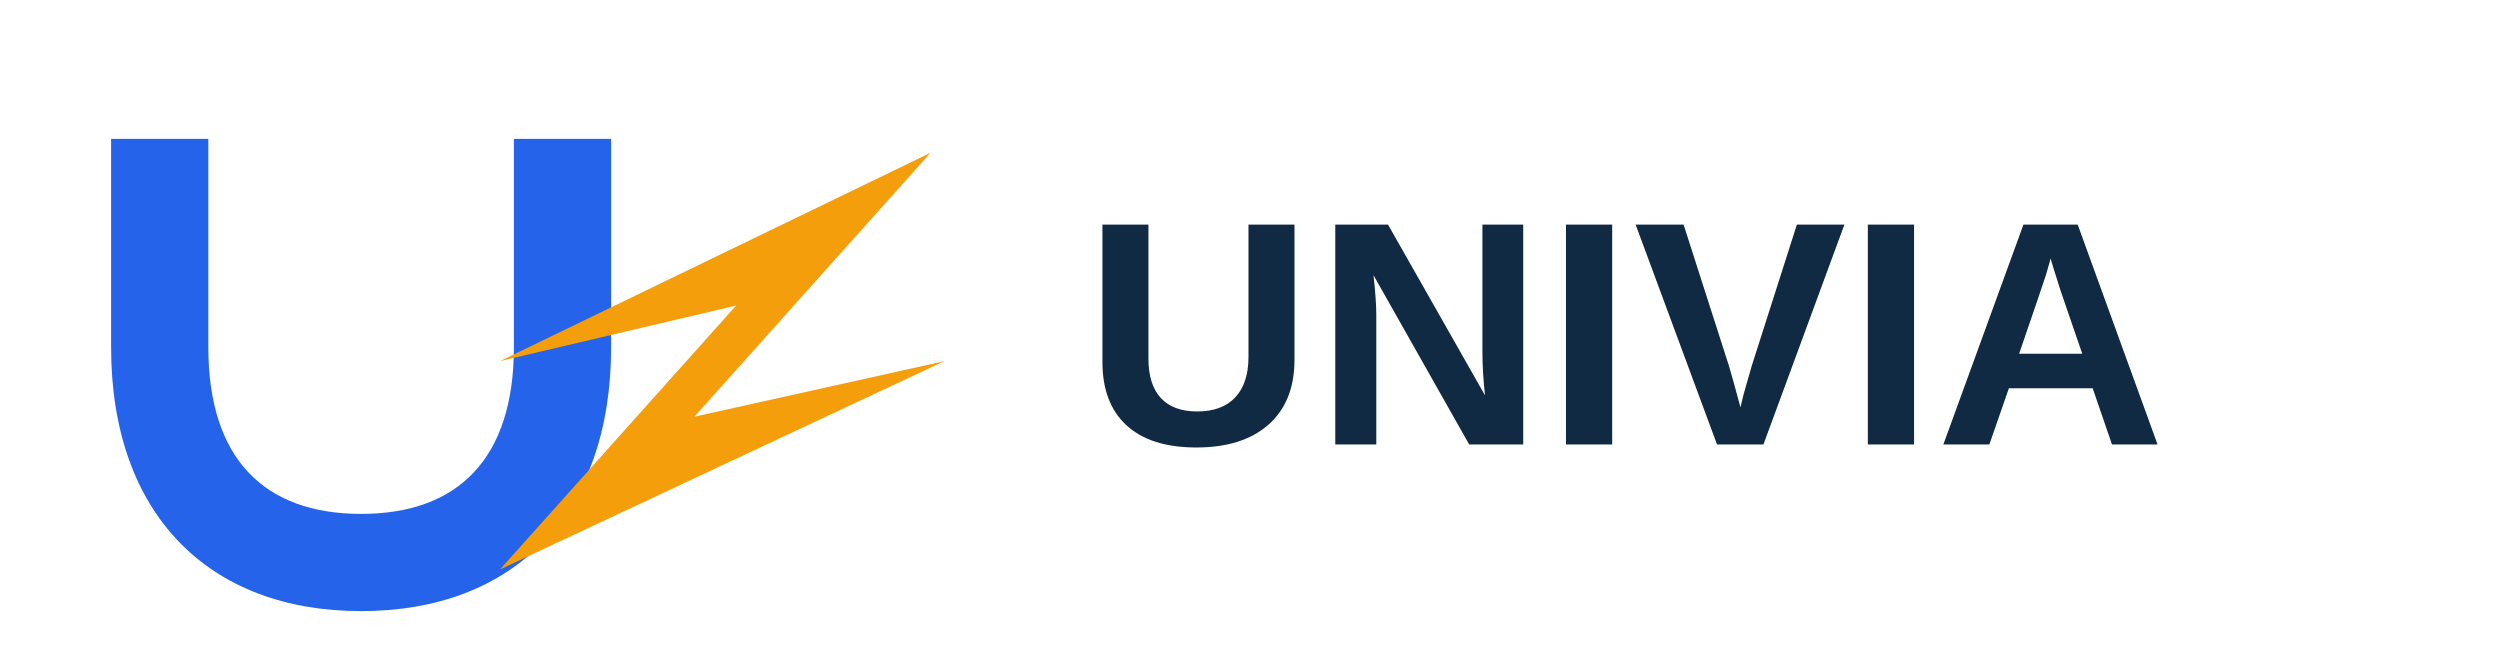
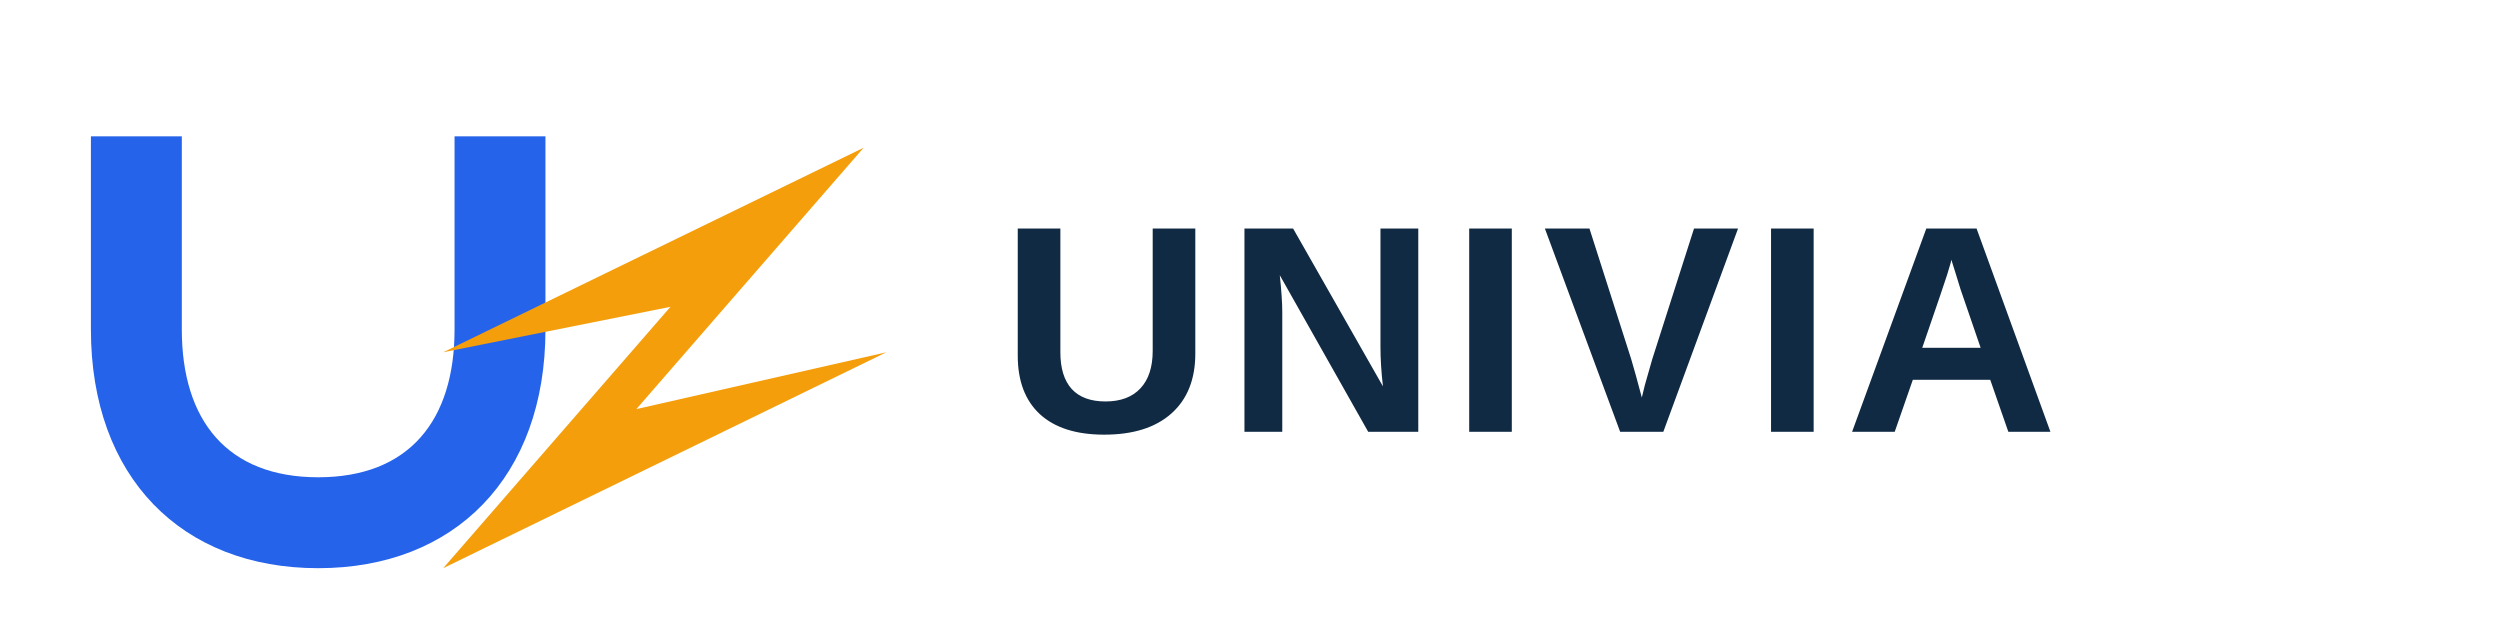
- <svg xmlns="http://www.w3.org/2000/svg" viewBox="0 0 180 48">
-   <path fill="#2563EB" d="M8 10h7v15c0 8 4 12 11 12s11-4 11-12V10h7v15c0 12-7 19-18 19S8 37 8 25z" />
-   <path fill="#F59E0B" d="m36 26 31-15-17 19 18-4-32 15 17-19z" />
-   <text x="78" y="32" font-family="Arial" font-weight="700" font-size="23" fill="#102A43">UNIVIA</text>
+ <svg xmlns="http://www.w3.org/2000/svg" viewBox="0 0 220 56" role="img" aria-labelledby="title">
+   <path fill="#2563EB" d="M8 12h8v17c0 8 4 13 12 13s12-5 12-13V12h8v17c0 13-8 21-20 21S8 42 8 29z" />
+   <path fill="#F59E0B" d="m39 31 37-18-20 23 22-5-39 19 20-23z" />
+   <text x="88" y="38" font-family="Arial, sans-serif" font-weight="700" font-size="26" letter-spacing="1" fill="#102A43">UNIVIA</text>
</svg>
